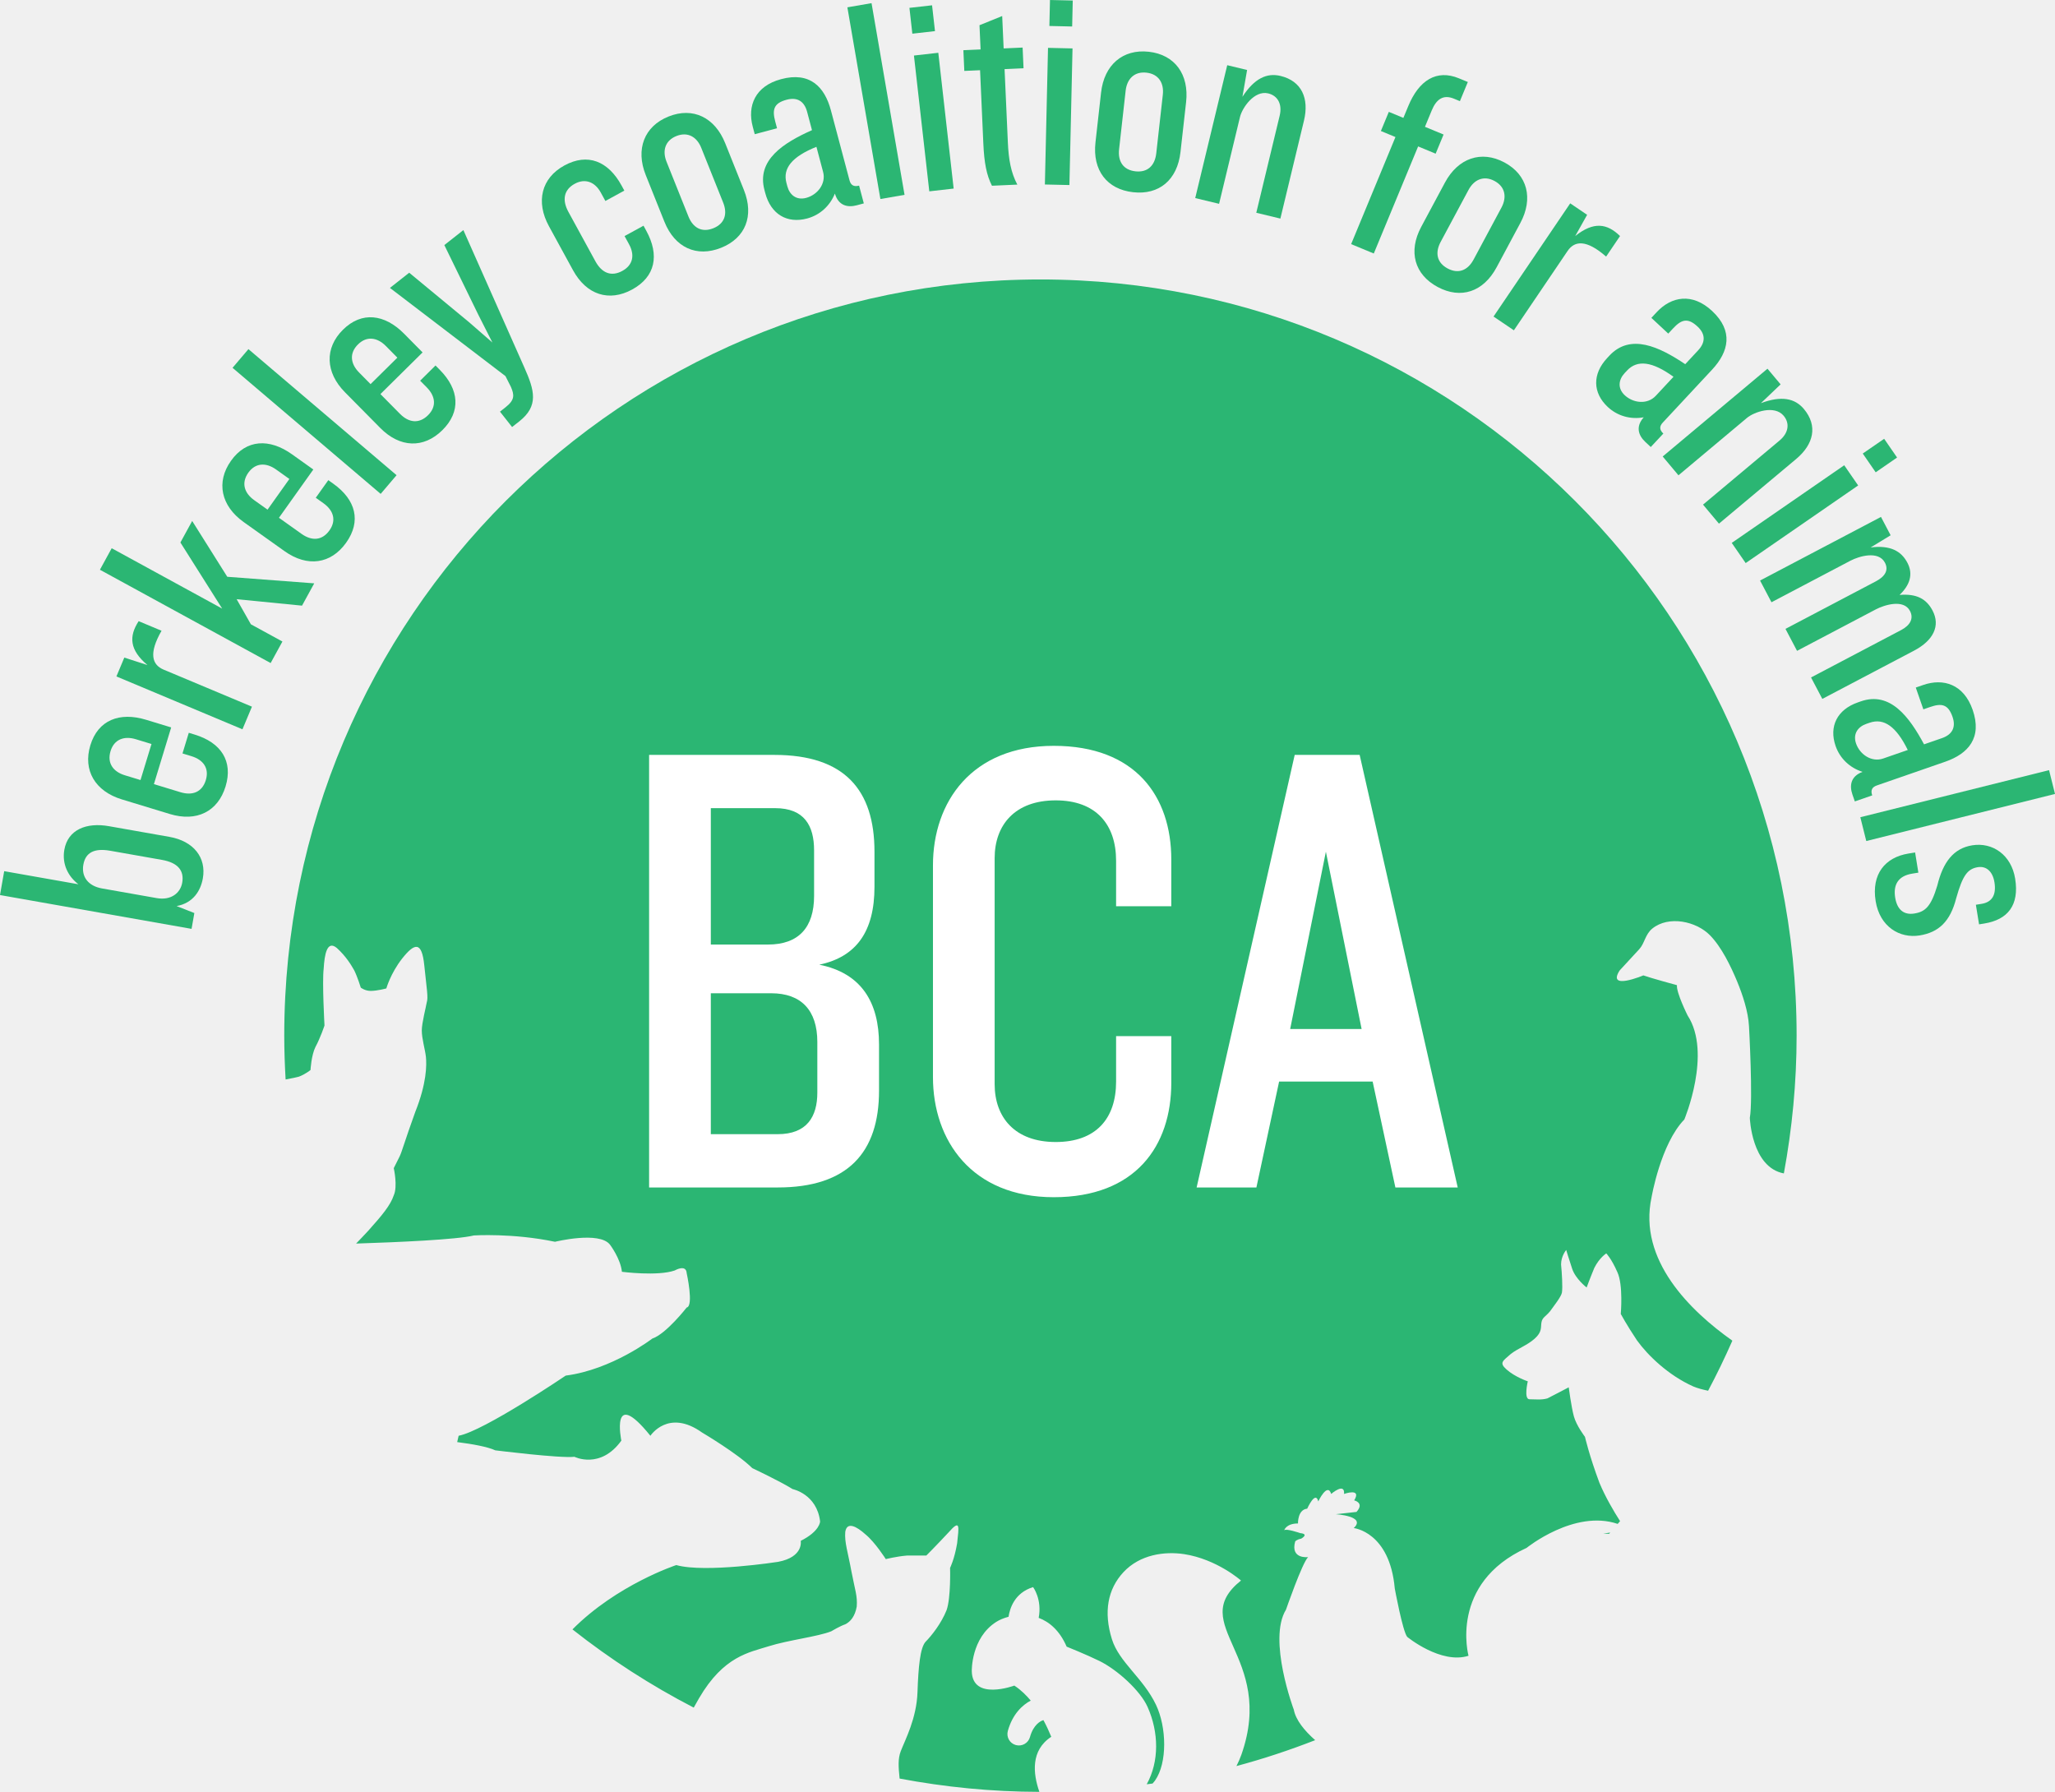
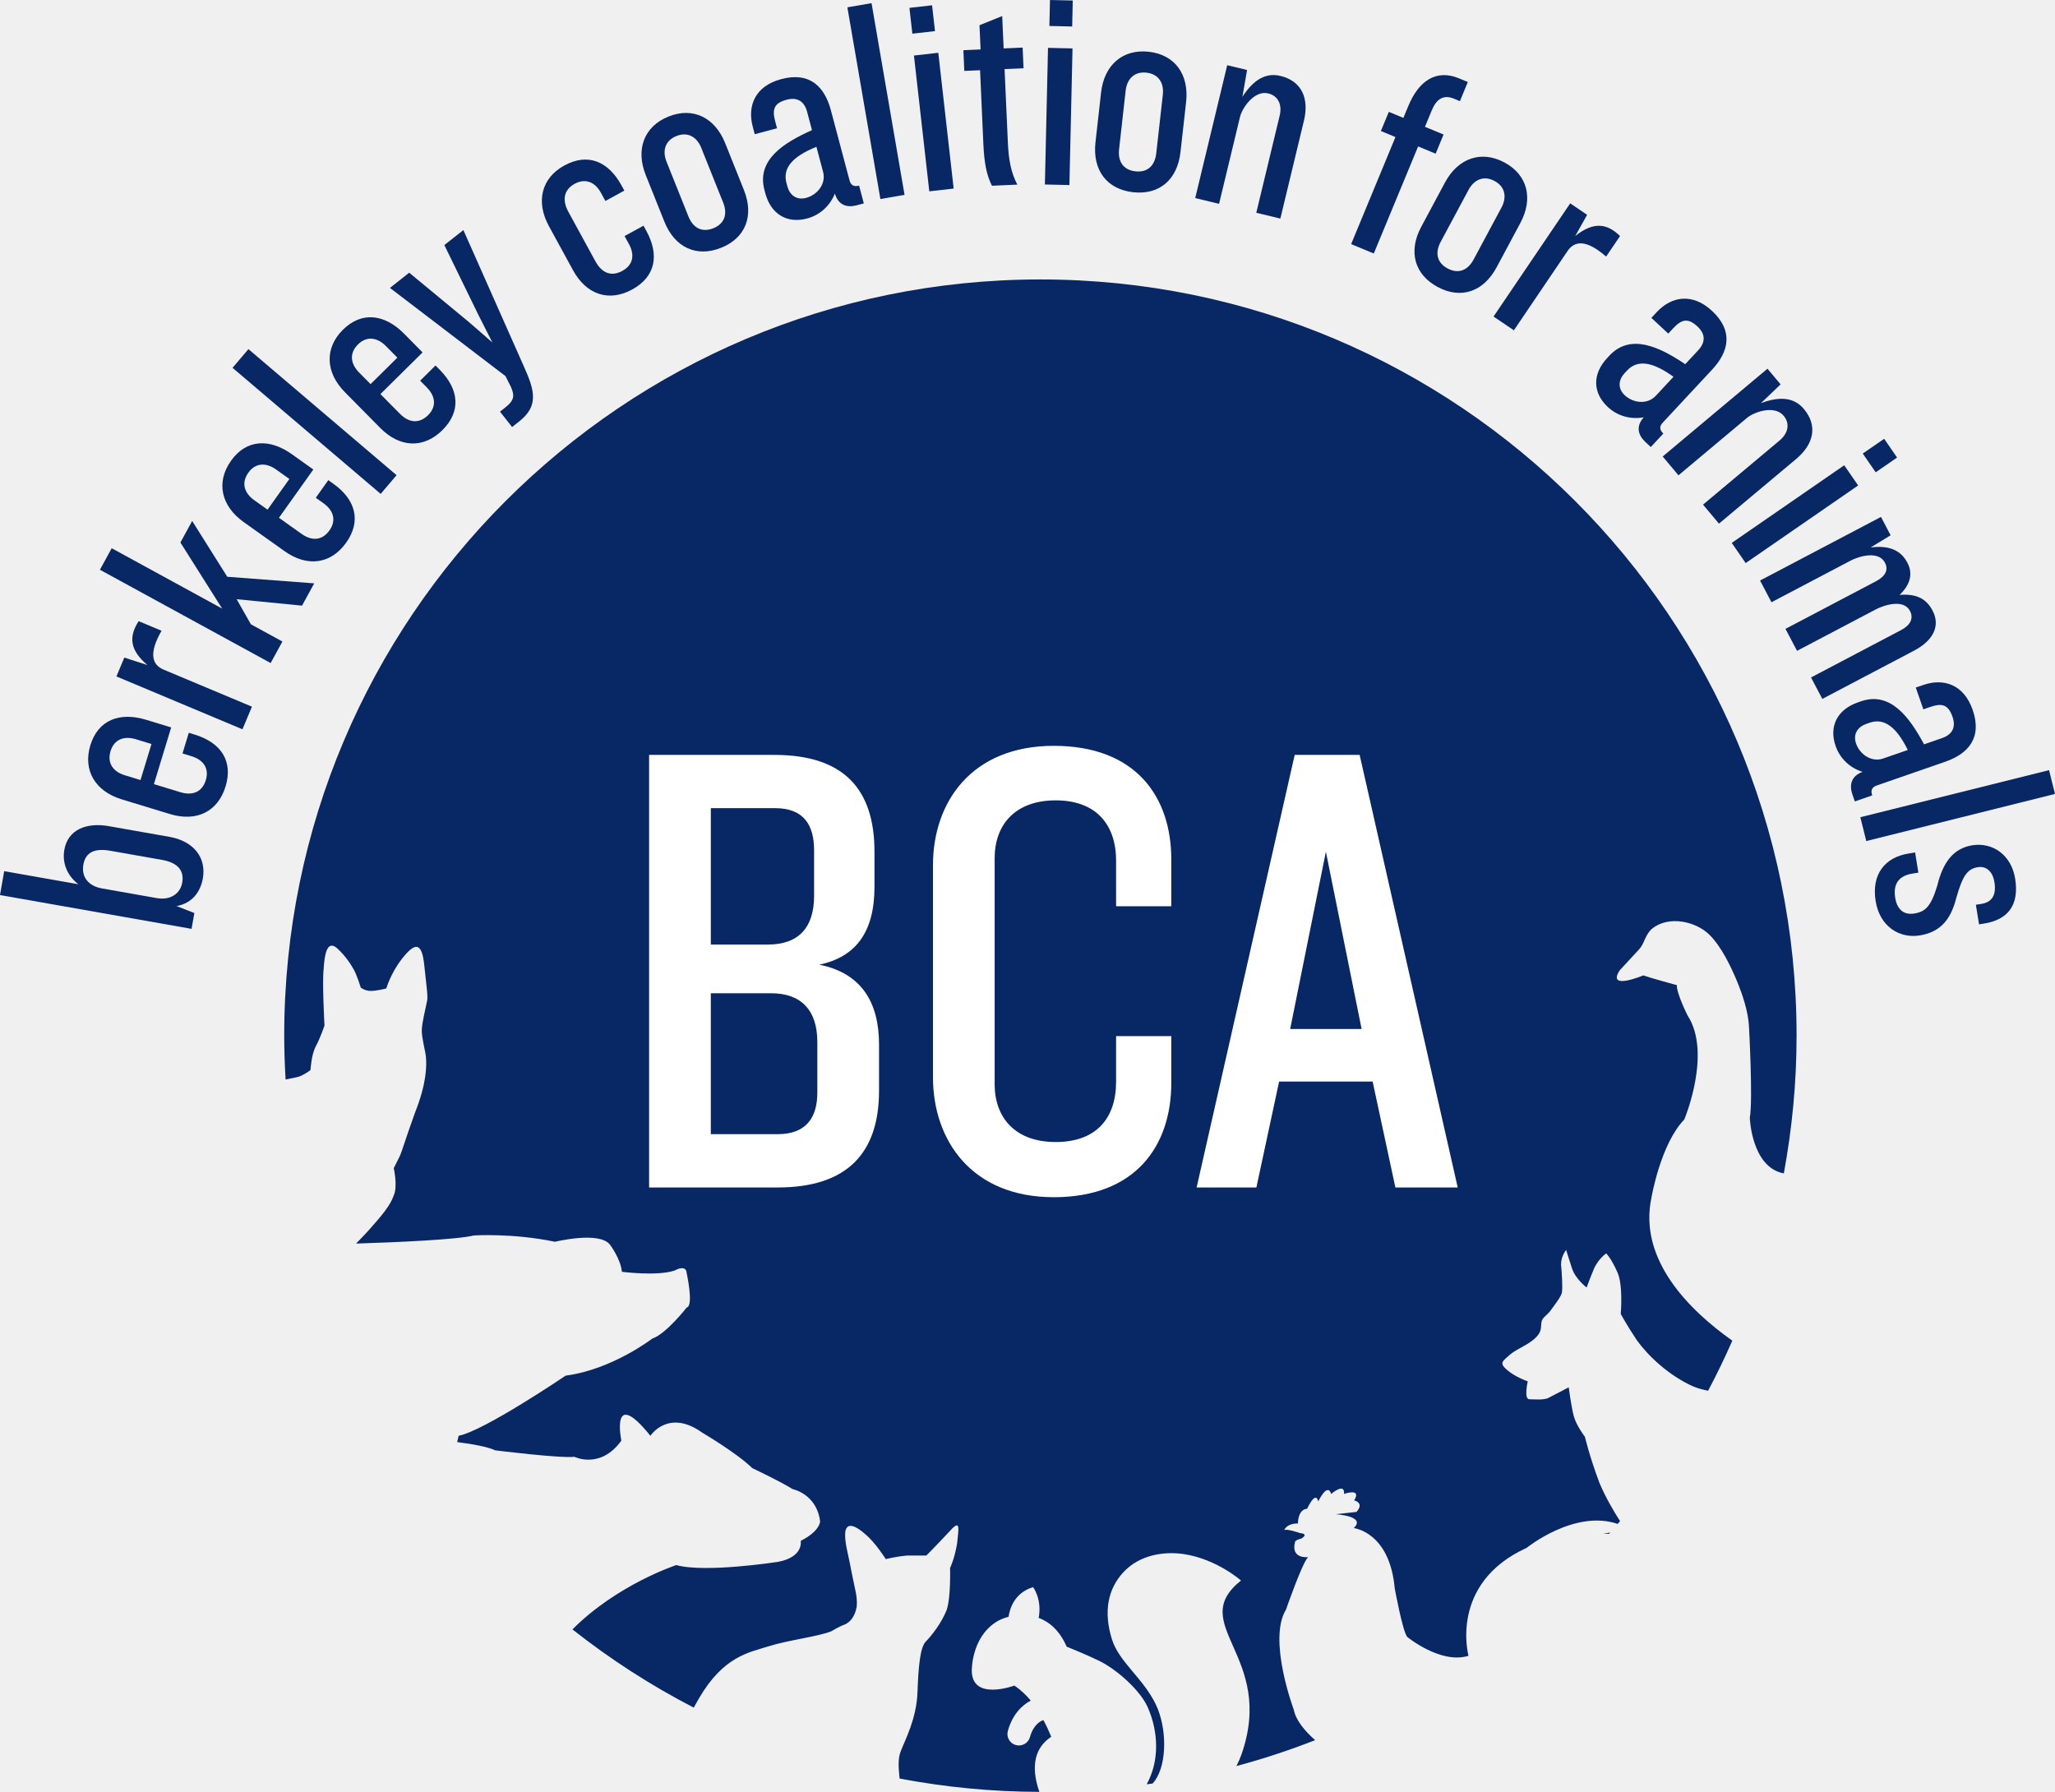
- <svg xmlns="http://www.w3.org/2000/svg" version="1.1" id="Layer_1" x="0px" y="0px" width="317.182" height="276.56" viewBox="0 0 317.182 276.56" enable-background="new 0 0 612 792" xml:space="preserve">
-   <defs id="defs3526" />
-   <g id="Layer_1_1_" transform="translate(-147.409,-257.72)" />
+ <svg xmlns="http://www.w3.org/2000/svg" version="1.1" id="Layer_1" x="0px" y="0px" width="317.182px" height="276.561px" viewBox="0 0 317.182 276.561" enable-background="new 0 0 317.182 276.561" xml:space="preserve">
+   <g id="Layer_1_1_" transform="translate(-147.409,-257.72)">
+ </g>
  <g id="g3454" transform="translate(-147.409,-257.72)">
-     <path d="m 193.551,423.893 c 1.018,-0.387 1.782,-1.021 1.782,-1.021 0,0 0.128,-2.288 0.765,-3.562 0.763,-1.4 1.395,-3.31 1.395,-3.31 0,0 -0.376,-6.744 -0.125,-8.78 0.125,-2.16 0.512,-4.456 2.037,-3.179 1.399,1.273 2.163,2.544 2.671,3.431 0.511,1.021 1.018,2.679 1.018,2.679 0,0 0.638,0.508 1.529,0.508 1.019,0 2.416,-0.383 2.416,-0.383 0,0 0.635,-2.288 2.418,-4.584 1.908,-2.412 3.054,-2.795 3.438,1.021 0.379,3.689 0.633,4.963 0.379,5.727 -0.126,0.763 -0.763,3.179 -0.763,4.327 0,1.271 0.511,2.924 0.637,4.072 0.126,1.271 0.126,4.073 -1.654,8.525 -1.655,4.579 -2.036,6.104 -2.418,6.871 -0.383,0.763 -0.891,1.779 -0.891,1.779 0,0 0.635,2.8 0,4.197 -0.511,1.528 -1.778,3.058 -3.944,5.474 -0.678,0.758 -1.309,1.364 -1.871,1.971 6.38,-0.206 15.584,-0.606 18.177,-1.253 0,0 5.979,-0.391 12.524,0.976 0,0 6.855,-1.688 8.489,0.451 0,0 1.633,2.146 1.839,4.182 0,0 5.508,0.718 8.159,-0.205 0,0 1.738,-1.019 1.838,0.407 0,0 1.124,5.105 0,5.312 0,0 -3.165,4.075 -5.306,4.793 0,0 -6.224,4.796 -13.365,5.715 0,0 -12.649,8.566 -16.527,9.284 0,0 -0.095,0.372 -0.225,0.979 2.402,0.306 4.684,0.72 5.88,1.271 0,0 9.979,1.251 12.221,0.999 0,0 3.993,1.997 7.237,-2.494 0,0 -1.749,-8.479 4.485,-0.75 0,0 2.748,-4.237 7.985,-0.495 0,0 5.488,3.241 7.734,5.486 0,0 4.239,1.994 6.236,3.239 0,0 3.738,0.753 4.237,4.99 0,0 0,1.498 -2.99,2.997 0,0 0.497,2.49 -3.494,3.24 0,0 -11.228,1.749 -15.714,0.499 0,0 -9.139,2.996 -16.024,9.928 5.819,4.592 12.081,8.64 18.72,12.071 0.267,-0.478 0.523,-0.947 0.812,-1.439 3.807,-6.526 7.752,-7.072 10.743,-8.026 2.993,-0.948 7.614,-1.494 9.658,-2.31 0,0 1.355,-0.812 2.174,-1.084 0.815,-0.409 1.496,-1.224 1.768,-2.725 0.133,-1.633 -0.271,-2.586 -0.817,-5.441 -0.544,-2.987 -1.092,-4.482 -0.95,-6.112 0.271,-1.634 1.768,-0.818 3.124,0.406 1.496,1.224 3.13,3.811 3.13,3.811 0,0 1.632,-0.413 3.266,-0.549 l 2.988,0 c 0,0 1.495,-1.494 3.398,-3.534 1.905,-2.177 1.632,-0.952 1.36,1.634 -0.409,2.449 -1.089,3.803 -1.089,3.803 0,0 0.137,4.63 -0.543,6.531 -0.815,2.038 -2.311,3.94 -3.262,4.896 -0.814,0.952 -1.087,3.804 -1.225,7.749 -0.137,4.076 -1.905,7.348 -2.581,9.11 -0.449,1.165 -0.366,2.403 -0.18,4.23 6.993,1.32 14.198,2.04 21.573,2.052 -0.993,-2.834 -1.356,-6.414 1.834,-8.498 -0.307,-0.757 -0.7,-1.626 -1.199,-2.559 l -0.055,0 c -0.376,0.122 -1.49,0.649 -2.032,2.602 -0.263,0.94 -1.236,1.493 -2.184,1.231 -0.942,-0.261 -1.493,-1.235 -1.231,-2.182 0.717,-2.579 2.229,-3.994 3.535,-4.679 -0.63,-0.753 -1.491,-1.641 -2.536,-2.316 0,0 -6.481,2.413 -6.564,-2.23 0,0 -0.132,-5.121 3.774,-7.599 0.487,-0.31 1.143,-0.596 1.901,-0.794 0.185,-1.245 0.908,-3.7 3.787,-4.575 0,0 1.413,1.868 0.862,4.745 1.657,0.621 3.242,1.955 4.317,4.441 0,0 3.047,1.223 5.052,2.207 2.781,1.367 6.323,4.587 7.438,7.097 1.748,3.905 1.817,8.425 -0.133,11.94 0.3,-0.043 0.604,-0.069 0.902,-0.113 0.252,-0.277 0.393,-0.479 0.393,-0.479 1.902,-2.716 1.795,-8.209 0.133,-11.686 -1.98,-4.136 -5.688,-6.559 -6.797,-10.11 -1.312,-4.205 -0.647,-7.735 1.773,-10.341 2.561,-2.758 6.386,-3.24 9.354,-2.795 5.08,0.775 8.796,4.076 8.796,4.076 -8.535,6.825 5.426,11.621 0.06,26.881 -0.22,0.622 -0.481,1.199 -0.763,1.754 4.149,-1.109 8.198,-2.455 12.152,-3.996 -1.657,-1.467 -2.994,-3.096 -3.298,-4.704 0,0 -4.058,-10.813 -1.207,-15.438 0,0 2.487,-7.188 3.411,-8.111 0,0 -2.773,0.354 -1.989,-2.423 0,0 0.213,-0.287 0.923,-0.426 0,0 1.284,-0.709 -0.144,-0.854 0,0 -2.274,-0.781 -2.485,-0.428 0,0 0.284,-1.062 2.136,-1.062 0,0 -0.073,-2.137 1.421,-2.281 0,0 1.285,-2.888 1.709,-1.122 0,0 1.419,-3.003 1.994,-1.155 0,0 2.132,-1.848 1.988,0 0,0 2.778,-0.995 1.563,0.995 0,0 1.64,0.36 0.354,1.782 l -3.201,0.354 c 0,0 4.77,0.287 2.777,2.137 0,0 5.549,0.571 6.332,9.319 0,0 1.214,6.622 1.921,7.476 0,0 5.193,4.271 9.463,2.916 0,0 -3.059,-11.173 8.968,-16.653 0,0 7.381,-5.978 14.056,-3.7 0.12,-0.144 0.248,-0.282 0.369,-0.426 -0.978,-1.526 -2.251,-3.688 -3.185,-5.909 -1.578,-4.215 -2.236,-7.108 -2.236,-7.108 0,0 -1.318,-1.711 -1.712,-3.161 -0.396,-1.447 -0.793,-4.478 -0.793,-4.478 0,0 -2.499,1.315 -3.288,1.71 -0.924,0.267 -1.847,0.136 -2.766,0.136 -0.922,0 -0.265,-2.77 -0.265,-2.77 0,0 -1.973,-0.656 -3.292,-1.841 -1.186,-1.05 -0.522,-1.316 0.659,-2.373 1.183,-0.919 2.501,-1.312 3.688,-2.366 1.183,-1.054 0.922,-1.714 1.052,-2.505 0.131,-0.787 0.659,-0.918 1.314,-1.709 0.664,-0.923 1.715,-2.239 1.848,-2.896 0.13,-0.79 0,-3.028 -0.133,-4.346 0,-1.314 0.793,-2.238 0.793,-2.238 0,0 0.39,1.316 0.919,2.898 0.525,1.579 2.235,2.895 2.235,2.895 0,0 0.528,-1.446 1.186,-3.024 0.791,-1.583 1.845,-2.239 1.845,-2.239 0,0 0.793,0.788 1.714,2.896 0.92,1.972 0.523,6.451 0.523,6.451 0,0 0.922,1.71 2.504,4.08 1.712,2.369 4.871,5.399 8.688,7.109 0.695,0.288 1.474,0.49 2.288,0.661 1.343,-2.521 2.587,-5.102 3.745,-7.728 -6.48,-4.581 -14.58,-12.437 -12.472,-22.134 0,0 1.395,-8.22 5.059,-12.005 0,0 4.296,-10.237 0.506,-16.049 0,0 -1.771,-3.544 -1.646,-4.679 0,0 -4.17,-1.136 -5.186,-1.512 0,0 -5.685,2.401 -3.659,-0.76 0,0 3.021,-3.273 3.031,-3.288 0.816,-0.88 0.919,-2.296 2.005,-3.175 2.54,-2.058 6.79,-1.132 8.907,1.032 1.795,1.834 3.205,4.764 4.176,7.091 0.862,2.086 1.722,4.669 1.844,6.936 0,0 0.633,11.369 0.13,14.147 0,0 0.253,7.646 5.253,8.581 1.271,-6.897 1.968,-13.996 1.968,-21.26 0,-64.461 -52.254,-116.715 -116.713,-116.715 -64.461,0 -116.715,52.254 -116.715,116.715 0,2.271 0.082,4.521 0.21,6.762 1.062,-0.19 1.648,-0.335 2.059,-0.437 z" id="path3456" style="fill:#2bb673" />
-     <path d="m 394.859,494.42 c 0,0 0.351,0.004 0.917,0.03 0.055,-0.062 0.108,-0.126 0.163,-0.189 -0.338,0.046 -0.677,0.092 -1.08,0.159 z" id="path3458" style="fill:#2bb673" />
+     <path id="path3456" fill="#082765" d="M193.551,423.893c1.018-0.387,1.782-1.021,1.782-1.021   s0.128-2.288,0.765-3.562c0.763-1.399,1.395-3.31,1.395-3.31s-0.376-6.744-0.125-8.78c0.125-2.16,0.512-4.456,2.037-3.179   c1.399,1.273,2.163,2.544,2.671,3.431c0.511,1.021,1.018,2.68,1.018,2.68s0.638,0.508,1.529,0.508c1.019,0,2.416-0.383,2.416-0.383   s0.635-2.288,2.418-4.584c1.908-2.412,3.054-2.796,3.438,1.021c0.379,3.689,0.633,4.963,0.379,5.727   c-0.126,0.764-0.763,3.18-0.763,4.327c0,1.271,0.511,2.925,0.637,4.072c0.126,1.271,0.126,4.073-1.654,8.525   c-1.655,4.579-2.036,6.104-2.418,6.871c-0.383,0.763-0.891,1.778-0.891,1.778s0.635,2.8,0,4.197   c-0.511,1.528-1.778,3.058-3.944,5.474c-0.678,0.759-1.309,1.364-1.871,1.972c6.38-0.206,15.584-0.606,18.177-1.253   c0,0,5.979-0.392,12.524,0.976c0,0,6.855-1.688,8.489,0.451c0,0,1.633,2.146,1.839,4.182c0,0,5.508,0.718,8.159-0.205   c0,0,1.738-1.019,1.838,0.407c0,0,1.124,5.105,0,5.312c0,0-3.165,4.074-5.306,4.793c0,0-6.224,4.796-13.365,5.715   c0,0-12.649,8.565-16.527,9.284c0,0-0.095,0.372-0.225,0.979c2.402,0.306,4.684,0.72,5.88,1.271c0,0,9.979,1.251,12.221,0.999   c0,0,3.993,1.996,7.237-2.494c0,0-1.749-8.479,4.485-0.75c0,0,2.748-4.237,7.985-0.495c0,0,5.488,3.241,7.734,5.485   c0,0,4.239,1.994,6.236,3.239c0,0,3.738,0.753,4.237,4.99c0,0,0,1.498-2.99,2.997c0,0,0.497,2.49-3.494,3.24   c0,0-11.228,1.749-15.714,0.499c0,0-9.139,2.996-16.024,9.928c5.819,4.592,12.081,8.64,18.72,12.071   c0.267-0.479,0.523-0.947,0.812-1.439c3.807-6.526,7.752-7.072,10.743-8.026c2.993-0.947,7.614-1.493,9.658-2.31   c0,0,1.355-0.812,2.174-1.084c0.815-0.409,1.496-1.224,1.768-2.725c0.133-1.634-0.271-2.586-0.817-5.441   c-0.544-2.987-1.092-4.482-0.95-6.112c0.271-1.634,1.768-0.817,3.124,0.406c1.496,1.224,3.13,3.812,3.13,3.812   s1.632-0.413,3.266-0.55h2.988c0,0,1.495-1.494,3.398-3.533c1.905-2.178,1.632-0.952,1.36,1.634   c-0.409,2.449-1.089,3.803-1.089,3.803s0.137,4.63-0.543,6.531c-0.815,2.038-2.311,3.939-3.262,4.896   c-0.814,0.952-1.087,3.805-1.225,7.749c-0.137,4.076-1.905,7.349-2.581,9.11c-0.449,1.165-0.366,2.403-0.18,4.229   c6.993,1.32,14.198,2.04,21.573,2.053c-0.993-2.834-1.356-6.414,1.834-8.498c-0.307-0.757-0.7-1.626-1.198-2.56h-0.056   c-0.376,0.122-1.489,0.649-2.032,2.603c-0.263,0.939-1.236,1.493-2.184,1.23c-0.942-0.261-1.493-1.234-1.231-2.182   c0.717-2.579,2.229-3.994,3.535-4.679c-0.63-0.753-1.491-1.642-2.536-2.316c0,0-6.481,2.413-6.564-2.229c0,0-0.132-5.121,3.774-7.6   c0.487-0.31,1.143-0.596,1.901-0.794c0.185-1.245,0.908-3.7,3.787-4.575c0,0,1.413,1.868,0.861,4.745   c1.658,0.621,3.242,1.955,4.317,4.441c0,0,3.048,1.223,5.052,2.207c2.781,1.367,6.323,4.587,7.438,7.097   c1.748,3.905,1.817,8.425-0.133,11.94c0.3-0.043,0.604-0.069,0.901-0.113c0.252-0.277,0.394-0.479,0.394-0.479   c1.901-2.716,1.795-8.209,0.133-11.686c-1.979-4.136-5.688-6.559-6.797-10.11c-1.312-4.205-0.647-7.734,1.772-10.341   c2.562-2.758,6.387-3.24,9.354-2.795c5.08,0.775,8.796,4.076,8.796,4.076c-8.535,6.825,5.426,11.621,0.061,26.881   c-0.221,0.622-0.481,1.199-0.764,1.754c4.149-1.108,8.198-2.455,12.152-3.996c-1.657-1.467-2.994-3.096-3.299-4.704   c0,0-4.057-10.812-1.207-15.438c0,0,2.488-7.188,3.412-8.111c0,0-2.773,0.354-1.989-2.423c0,0,0.213-0.287,0.923-0.426   c0,0,1.284-0.709-0.145-0.854c0,0-2.273-0.78-2.484-0.428c0,0,0.283-1.062,2.136-1.062c0,0-0.073-2.138,1.421-2.281   c0,0,1.285-2.888,1.709-1.122c0,0,1.42-3.003,1.994-1.155c0,0,2.133-1.848,1.988,0c0,0,2.777-0.995,1.562,0.995   c0,0,1.641,0.36,0.354,1.782l-3.201,0.354c0,0,4.771,0.287,2.776,2.138c0,0,5.55,0.57,6.332,9.318c0,0,1.215,6.622,1.922,7.477   c0,0,5.193,4.271,9.463,2.916c0,0-3.059-11.173,8.968-16.653c0,0,7.381-5.978,14.056-3.7c0.121-0.144,0.248-0.282,0.369-0.426   c-0.978-1.526-2.251-3.688-3.185-5.909c-1.578-4.215-2.236-7.107-2.236-7.107s-1.317-1.711-1.712-3.161   c-0.396-1.447-0.793-4.479-0.793-4.479s-2.499,1.315-3.288,1.71c-0.924,0.268-1.847,0.137-2.766,0.137   c-0.923,0-0.265-2.771-0.265-2.771s-1.974-0.656-3.293-1.841c-1.186-1.05-0.521-1.316,0.659-2.373   c1.183-0.919,2.501-1.312,3.688-2.366c1.183-1.054,0.922-1.714,1.052-2.505c0.131-0.787,0.659-0.918,1.313-1.709   c0.664-0.923,1.715-2.239,1.849-2.896c0.13-0.789,0-3.027-0.134-4.346c0-1.313,0.793-2.238,0.793-2.238s0.391,1.316,0.92,2.898   c0.525,1.579,2.234,2.895,2.234,2.895s0.528-1.445,1.187-3.023c0.791-1.583,1.845-2.239,1.845-2.239s0.793,0.788,1.714,2.896   c0.921,1.972,0.523,6.45,0.523,6.45s0.922,1.711,2.504,4.08c1.712,2.369,4.871,5.399,8.688,7.109   c0.694,0.288,1.474,0.49,2.287,0.661c1.344-2.521,2.588-5.103,3.745-7.729c-6.479-4.581-14.579-12.437-12.472-22.134   c0,0,1.395-8.22,5.059-12.005c0,0,4.297-10.237,0.506-16.049c0,0-1.771-3.544-1.646-4.679c0,0-4.17-1.137-5.187-1.513   c0,0-5.685,2.401-3.658-0.76c0,0,3.021-3.272,3.031-3.288c0.815-0.88,0.918-2.296,2.004-3.175c2.541-2.058,6.791-1.132,8.908,1.032   c1.795,1.834,3.204,4.764,4.176,7.091c0.861,2.086,1.722,4.669,1.844,6.936c0,0,0.633,11.369,0.13,14.147   c0,0,0.253,7.646,5.253,8.581c1.271-6.897,1.968-13.996,1.968-21.26c0-64.461-52.254-116.716-116.713-116.716   c-64.461,0-116.715,52.255-116.715,116.716c0,2.271,0.082,4.521,0.21,6.762C192.554,424.14,193.14,423.995,193.551,423.893   L193.551,423.893z" />
+     <path id="path3458" fill="#082765" d="M394.859,494.42c0,0,0.351,0.004,0.917,0.03   c0.055-0.062,0.108-0.126,0.163-0.189C395.601,494.307,395.262,494.353,394.859,494.42z" />
  </g>
  <g id="g3460" transform="translate(-147.409,-257.72)">
-     <path d="m 178.718,393.289 c -0.337,1.911 -1.496,3.812 -4.049,4.276 l 2.738,1.078 -0.431,2.441 -29.567,-5.219 0.647,-3.686 11.456,2.022 c -1.575,-1.194 -2.562,-3.108 -2.173,-5.327 0.549,-3.108 3.405,-4.251 6.87,-3.641 l 9.365,1.653 c 3.733,0.662 5.708,3.208 5.144,6.403 z m -14.308,-4.263 c -2.53,-0.446 -3.812,0.333 -4.137,2.152 -0.327,1.864 0.75,3.292 2.88,3.667 l 8.434,1.489 c 2.266,0.399 3.671,-0.817 3.945,-2.37 0.322,-1.821 -0.601,-3.084 -3.133,-3.529 l -7.989,-1.409 z" id="path3462" style="fill:#2bb673" />
-     <path d="m 182.226,379.097 c -1.183,3.88 -4.463,5.52 -8.602,4.261 l -7.416,-2.259 c -4.097,-1.247 -6.035,-4.476 -4.851,-8.357 1.18,-3.879 4.497,-5.179 8.593,-3.931 l 3.88,1.182 -2.665,8.751 4.097,1.248 c 1.854,0.565 3.352,-0.017 3.916,-1.871 0.549,-1.812 -0.369,-3.126 -2.223,-3.691 l -1.379,-0.42 0.972,-3.19 0.904,0.276 c 4.097,1.245 5.953,4.119 4.774,8.001 z m -13.851,-7.282 c -1.812,-0.55 -3.35,0.019 -3.902,1.83 -0.564,1.853 0.397,3.184 2.21,3.734 l 2.413,0.734 1.695,-5.562 -2.416,-0.736 z" id="path3464" style="fill:#2bb673" />
-     <path d="m 172.661,361.072 13.634,5.718 -1.464,3.492 -19.454,-8.159 1.22,-2.91 3.571,1.154 c -2.782,-2.339 -2.88,-4.433 -1.358,-6.776 l 3.532,1.481 c -2.01,3.507 -1.469,5.248 0.319,6 z" id="path3466" style="fill:#2bb673" />
-     <path d="m 194.026,351.197 -10.092,-0.995 2.199,3.874 4.866,2.659 -1.817,3.323 -26.35,-14.401 1.817,-3.322 17.051,9.318 -6.446,-10.202 1.818,-3.323 5.415,8.613 13.421,1.015 -1.882,3.441 z" id="path3468" style="fill:#2bb673" />
-     <path d="m 200.837,341.48 c -2.354,3.305 -5.983,3.817 -9.507,1.309 l -6.314,-4.496 c -3.487,-2.483 -4.302,-6.161 -1.946,-9.462 2.351,-3.307 5.907,-3.484 9.396,-1.001 l 3.304,2.354 -5.306,7.452 3.486,2.482 c 1.58,1.126 3.183,1.048 4.307,-0.532 1.098,-1.541 0.643,-3.078 -0.933,-4.203 l -1.176,-0.836 1.934,-2.719 0.772,0.55 c 3.486,2.483 4.334,5.799 1.983,9.102 z m -10.819,-11.3 c -1.543,-1.098 -3.183,-1.048 -4.279,0.494 -1.123,1.579 -0.635,3.145 0.908,4.244 l 2.057,1.463 3.369,-4.735 -2.055,-1.466 z" id="path3470" style="fill:#2bb673" />
-     <path d="m 206.163,333.947 -22.862,-19.458 2.453,-2.883 22.863,19.456 -2.454,2.885 z" id="path3472" style="fill:#2bb673" />
-     <path d="m 215.686,324.113 c -2.886,2.851 -6.548,2.734 -9.589,-0.343 l -5.45,-5.514 c -3.009,-3.045 -3.179,-6.806 -0.293,-9.655 2.884,-2.853 6.418,-2.417 9.428,0.627 l 2.851,2.885 -6.506,6.43 3.011,3.046 c 1.36,1.38 2.953,1.578 4.333,0.218 1.345,-1.332 1.164,-2.926 -0.199,-4.305 l -1.014,-1.024 2.371,-2.346 0.666,0.674 c 3.008,3.046 3.276,6.456 0.391,9.307 z m -8.719,-12.987 c -1.331,-1.346 -2.954,-1.58 -4.302,-0.25 -1.377,1.363 -1.165,2.989 0.167,4.335 l 1.772,1.795 4.136,-4.085 -1.773,-1.795 z" id="path3474" style="fill:#2bb673" />
-     <path d="m 228.343,314.448 c 1.57,3.527 2.248,5.918 -0.797,8.317 l -1.098,0.863 -1.87,-2.374 0.852,-0.668 c 1.452,-1.144 1.381,-1.89 0.826,-3.176 l -0.831,-1.64 -17.83,-13.613 2.974,-2.345 9.205,7.611 3.635,3.162 -2.183,-4.305 -5.235,-10.734 2.938,-2.314 9.414,21.216 z" id="path3476" style="fill:#2bb673" />
-     <path d="m 244.976,302.406 c -3.56,1.944 -7.05,0.822 -9.124,-2.977 l -3.719,-6.804 c -2.052,-3.756 -1.177,-7.419 2.383,-9.363 3.599,-1.968 6.771,-0.671 8.826,3.088 l 0.432,0.791 -2.927,1.598 -0.714,-1.306 c -0.864,-1.583 -2.361,-2.253 -4.021,-1.345 -1.661,0.907 -1.986,2.473 -0.973,4.331 l 4.172,7.636 c 1.015,1.856 2.487,2.388 4.148,1.48 1.662,-0.907 1.947,-2.45 1.042,-4.112 l -0.693,-1.267 2.926,-1.6 0.432,0.792 c 2.054,3.759 1.409,7.091 -2.19,9.058 z" id="path3478" style="fill:#2bb673" />
-     <path d="m 258.71,295.964 c -3.767,1.508 -7.144,-0.009 -8.753,-4.028 l -2.88,-7.2 c -1.592,-3.976 -0.245,-7.527 3.523,-9.034 3.768,-1.509 7.15,0.148 8.742,4.125 l 2.881,7.201 c 1.61,4.019 0.254,7.426 -3.513,8.936 z m -3.067,-15.432 c -0.671,-1.675 -2.076,-2.521 -3.835,-1.816 -1.759,0.705 -2.194,2.286 -1.522,3.961 l 3.382,8.456 c 0.704,1.759 2.078,2.52 3.837,1.816 1.756,-0.705 2.227,-2.203 1.523,-3.961 l -3.385,-8.456 z" id="path3480" style="fill:#2bb673" />
-     <path d="m 279.647,289.404 c -1.438,0.383 -2.831,0.052 -3.375,-1.809 -0.758,1.883 -2.288,3.314 -4.292,3.849 -3.094,0.822 -5.587,-0.659 -6.457,-3.927 l -0.127,-0.48 c -1.228,-4.615 2.92,-7.26 7.34,-9.229 l -0.752,-2.831 c -0.417,-1.568 -1.457,-2.318 -3.155,-1.866 -2.004,0.533 -2.252,1.531 -1.766,3.361 l 0.279,1.046 -3.441,0.916 -0.313,-1.178 c -0.845,-3.179 0.345,-6.248 4.396,-7.324 4.398,-1.172 6.697,1.155 7.671,4.815 l 2.874,10.804 c 0.196,0.739 0.649,1.039 1.478,0.818 l 0.729,2.743 -1.089,0.292 z m -6.225,-9.024 c -3.75,1.51 -5.232,3.304 -4.631,5.566 l 0.141,0.525 c 0.349,1.307 1.376,2.198 2.901,1.792 1.743,-0.463 3.105,-2.179 2.619,-4.007 l -1.03,-3.876 z" id="path3482" style="fill:#2bb673" />
-     <path d="m 283.294,288.438 -5.095,-29.587 3.729,-0.646 5.094,29.587 -3.728,0.646 z" id="path3484" style="fill:#2bb673" />
-     <path d="m 288.226,262.919 -0.449,-3.986 3.493,-0.395 0.451,3.984 -3.495,0.397 z m 2.616,24.333 -2.37,-20.96 3.761,-0.426 2.37,20.959 -3.761,0.427 z" id="path3486" style="fill:#2bb673" />
-     <path d="m 302.461,268.389 0.507,11.302 c 0.116,2.656 0.478,4.671 1.462,6.521 l -3.917,0.176 c -0.842,-1.677 -1.194,-3.511 -1.33,-6.527 l -0.504,-11.303 -2.433,0.107 -0.142,-3.196 2.655,-0.119 -0.168,-3.737 3.503,-1.419 0.224,4.998 2.928,-0.131 0.143,3.196 -2.928,0.132 z" id="path3488" style="fill:#2bb673" />
-     <path d="m 309.378,261.729 0.092,-4.009 3.514,0.079 -0.09,4.01 -3.516,-0.08 z m -0.695,24.466 0.484,-21.088 3.782,0.086 -0.479,21.088 -3.787,-0.086 z" id="path3490" style="fill:#2bb673" />
-     <path d="m 322.295,287.387 c -4.029,-0.451 -6.286,-3.382 -5.804,-7.682 l 0.864,-7.703 c 0.478,-4.256 3.343,-6.746 7.374,-6.294 4.028,0.453 6.227,3.511 5.751,7.767 l -0.866,7.705 c -0.482,4.299 -3.287,6.66 -7.319,6.207 z m 4.591,-15.041 c 0.203,-1.793 -0.638,-3.202 -2.519,-3.411 -1.884,-0.214 -3.012,0.976 -3.216,2.768 l -1.014,9.048 c -0.21,1.882 0.64,3.2 2.521,3.411 1.882,0.211 3.002,-0.887 3.215,-2.768 l 1.013,-9.048 z" id="path3492" style="fill:#2bb673" />
-     <path d="m 341.312,290.56 3.61,-14.986 c 0.424,-1.752 -0.28,-3.081 -1.769,-3.439 -2.147,-0.519 -4.016,2.232 -4.354,3.634 l -3.229,13.409 -3.682,-0.887 4.94,-20.509 3.066,0.74 -0.721,4.138 c 1.849,-2.847 3.772,-3.729 5.877,-3.221 3.287,0.793 4.445,3.483 3.622,6.9 l -3.642,15.117 -3.718,-0.896 z" id="path3494" style="fill:#2bb673" />
-     <path d="m 366.292,280.319 -6.844,16.528 -3.496,-1.448 6.841,-16.528 -2.249,-0.93 1.224,-2.956 2.248,0.93 0.761,-1.833 c 1.635,-3.954 4.357,-5.706 7.814,-4.273 l 1.374,0.567 -1.225,2.957 -0.916,-0.381 c -1.663,-0.688 -2.721,0.094 -3.428,1.801 l -1.05,2.541 2.874,1.188 -1.224,2.958 -2.704,-1.121 z" id="path3496" style="fill:#2bb673" />
-     <path d="m 369.312,302.016 c -3.574,-1.915 -4.586,-5.472 -2.541,-9.286 l 3.661,-6.832 c 2.021,-3.772 5.604,-5.021 9.181,-3.106 3.572,1.915 4.48,5.57 2.456,9.344 l -3.659,6.832 c -2.042,3.812 -5.523,4.963 -9.098,3.048 z m 9.843,-12.261 c 0.852,-1.588 0.595,-3.211 -1.073,-4.104 -1.669,-0.895 -3.16,-0.21 -4.011,1.378 l -4.302,8.025 c -0.892,1.667 -0.595,3.209 1.074,4.102 1.669,0.893 3.118,0.289 4.011,-1.378 l 4.301,-8.023 z" id="path3498" style="fill:#2bb673" />
-     <path d="m 389.361,296.454 -8.29,12.246 -3.139,-2.123 11.834,-17.472 2.611,1.77 -1.837,3.275 c 2.842,-2.268 4.917,-1.954 6.916,0.001 l -2.148,3.172 c -3.042,-2.66 -4.858,-2.473 -5.947,-0.869 z" id="path3500" style="fill:#2bb673" />
-     <path d="m 401.377,325.948 c -1.09,-1.017 -1.551,-2.369 -0.265,-3.818 -1.995,0.357 -4.022,-0.177 -5.543,-1.59 -2.342,-2.182 -2.41,-5.08 -0.104,-7.554 l 0.337,-0.364 c 3.257,-3.495 7.7,-1.388 11.718,1.308 l 1.995,-2.144 c 1.107,-1.188 1.19,-2.466 -0.096,-3.664 -1.516,-1.413 -2.494,-1.092 -3.785,0.294 l -0.735,0.791 -2.607,-2.427 0.832,-0.891 c 2.242,-2.407 5.474,-3.032 8.539,-0.175 3.329,3.101 2.583,6.286 0.002,9.057 l -7.617,8.178 c -0.523,0.561 -0.535,1.104 0.091,1.688 l -1.938,2.078 -0.824,-0.767 z m 4.33,-10.073 c -3.273,-2.371 -5.579,-2.672 -7.178,-0.957 l -0.369,0.396 c -0.922,0.989 -1.129,2.335 0.024,3.411 1.318,1.229 3.496,1.469 4.788,0.085 l 2.735,-2.935 z" id="path3502" style="fill:#2bb673" />
-     <path d="m 410.265,335.606 11.818,-9.901 c 1.382,-1.157 1.609,-2.641 0.625,-3.818 -1.417,-1.691 -4.558,-0.593 -5.661,0.334 l -10.573,8.859 -2.433,-2.904 16.172,-13.548 2.027,2.418 -3.041,2.9 c 3.177,-1.191 5.249,-0.754 6.639,0.905 2.173,2.593 1.505,5.445 -1.189,7.704 l -11.925,9.986 -2.459,-2.935 z" id="path3504" style="fill:#2bb673" />
-     <path d="m 414.698,341.512 17.36,-11.982 2.151,3.117 -17.361,11.98 -2.15,-3.115 z m 20.221,-13.791 3.303,-2.276 1.994,2.892 -3.301,2.278 -1.996,-2.894 z" id="path3506" style="fill:#2bb673" />
-     <path d="m 426.936,362.281 13.92,-7.323 c 1.395,-0.734 1.959,-1.796 1.349,-2.952 -0.985,-1.873 -3.987,-0.904 -5.266,-0.233 l -12.163,6.4 -1.785,-3.39 13.962,-7.345 c 1.395,-0.735 1.998,-1.714 1.391,-2.87 -1.007,-1.915 -4.03,-0.985 -5.31,-0.315 l -12.203,6.421 -1.762,-3.351 18.662,-9.82 1.49,2.834 -3.085,1.877 c 3.059,-0.385 4.729,0.569 5.673,2.362 0.944,1.795 0.354,3.479 -1.207,4.964 2.638,-0.216 4.147,0.619 5.09,2.416 1.236,2.352 0.136,4.612 -2.855,6.187 l -14.159,7.447 -1.742,-3.309 z" id="path3508" style="fill:#2bb673" />
-     <path d="m 433.325,380.35 c -0.484,-1.404 -0.262,-2.821 1.554,-3.497 -1.929,-0.618 -3.475,-2.04 -4.153,-3.999 -1.047,-3.021 0.247,-5.616 3.441,-6.725 l 0.467,-0.164 c 4.514,-1.565 7.456,2.376 9.746,6.638 l 2.768,-0.959 c 1.533,-0.531 2.201,-1.625 1.627,-3.285 -0.68,-1.958 -1.694,-2.132 -3.483,-1.511 l -1.019,0.355 -1.171,-3.364 1.151,-0.399 c 3.107,-1.079 6.254,-0.118 7.63,3.841 1.49,4.3 -0.657,6.765 -4.234,8.006 l -10.56,3.663 c -0.726,0.252 -0.989,0.725 -0.71,1.533 l -2.683,0.931 -0.371,-1.064 z m 8.542,-6.875 c -1.782,-3.627 -3.682,-4.973 -5.896,-4.204 l -0.512,0.178 c -1.277,0.443 -2.091,1.536 -1.574,3.026 0.589,1.703 2.401,2.936 4.19,2.315 l 3.792,-1.315 z" id="path3510" style="fill:#2bb673" />
-     <path d="m 434.545,383.853 29.129,-7.267 0.917,3.674 -29.128,7.268 -0.918,-3.675 z" id="path3512" style="fill:#2bb673" />
-     <path d="m 436.909,396.804 c -0.673,-4.18 1.466,-6.764 5.067,-7.346 l 1.024,-0.166 0.502,3.115 -0.935,0.15 c -2.27,0.365 -2.951,1.801 -2.642,3.713 0.302,1.868 1.35,2.704 2.952,2.445 1.688,-0.273 2.567,-1.055 3.548,-4.316 0.877,-3.611 2.494,-5.744 5.389,-6.212 3.159,-0.509 6.036,1.49 6.626,5.139 0.67,4.139 -1.166,6.353 -4.771,6.933 l -0.8,0.129 -0.49,-3.024 0.893,-0.144 c 1.558,-0.252 2.297,-1.33 1.972,-3.332 -0.272,-1.689 -1.276,-2.534 -2.566,-2.325 -1.601,0.26 -2.347,1.292 -3.334,4.786 -0.923,3.616 -2.711,5.274 -5.646,5.749 -3.068,0.497 -6.149,-1.333 -6.789,-5.294 z" id="path3514" style="fill:#2bb673" />
+     <path id="path3462" fill="#082765" d="M178.718,393.289c-0.337,1.911-1.496,3.812-4.049,4.276   l2.738,1.077l-0.431,2.441l-29.567-5.219l0.647-3.687l11.456,2.022c-1.575-1.194-2.562-3.108-2.173-5.327   c0.549-3.108,3.405-4.251,6.87-3.641l9.365,1.652C177.307,387.548,179.282,390.094,178.718,393.289L178.718,393.289z    M164.41,389.026c-2.53-0.446-3.812,0.333-4.137,2.151c-0.327,1.864,0.75,3.292,2.88,3.667l8.434,1.489   c2.266,0.399,3.671-0.817,3.945-2.37c0.322-1.821-0.601-3.084-3.133-3.529L164.41,389.026L164.41,389.026z" />
+     <path id="path3464" fill="#082765" d="M182.226,379.097c-1.183,3.88-4.463,5.521-8.602,4.262   l-7.416-2.26c-4.097-1.247-6.035-4.476-4.851-8.356c1.18-3.879,4.497-5.18,8.593-3.932l3.88,1.183l-2.665,8.751l4.097,1.248   c1.854,0.564,3.352-0.018,3.916-1.871c0.549-1.812-0.369-3.126-2.223-3.691l-1.379-0.42l0.972-3.189l0.904,0.275   C181.549,372.341,183.405,375.215,182.226,379.097L182.226,379.097z M168.375,371.814c-1.812-0.55-3.35,0.02-3.902,1.83   c-0.564,1.854,0.397,3.185,2.21,3.734l2.413,0.734l1.695-5.562L168.375,371.814L168.375,371.814z" />
+     <path id="path3466" fill="#082765" d="M172.661,361.072l13.634,5.718l-1.464,3.492l-19.454-8.159   l1.22-2.91l3.571,1.154c-2.782-2.339-2.88-4.434-1.358-6.776l3.532,1.481C170.332,358.579,170.873,360.32,172.661,361.072   L172.661,361.072z" />
+     <path id="path3468" fill="#082765" d="M194.026,351.197l-10.092-0.995l2.199,3.874l4.866,2.659   l-1.817,3.322l-26.35-14.4l1.817-3.322l17.051,9.318l-6.446-10.202l1.818-3.323l5.415,8.613l13.421,1.015L194.026,351.197   L194.026,351.197z" />
+     <path id="path3470" fill="#082765" d="M200.837,341.479c-2.354,3.306-5.983,3.817-9.507,1.31   l-6.314-4.496c-3.487-2.483-4.302-6.161-1.946-9.462c2.351-3.307,5.907-3.484,9.396-1.001l3.304,2.354l-5.306,7.452l3.486,2.482   c1.58,1.126,3.183,1.048,4.307-0.532c1.098-1.541,0.643-3.078-0.933-4.203l-1.176-0.836l1.934-2.719l0.772,0.55   C202.34,334.861,203.188,338.177,200.837,341.479L200.837,341.479z M190.018,330.18c-1.543-1.098-3.183-1.048-4.279,0.494   c-1.123,1.579-0.635,3.146,0.908,4.244l2.057,1.463l3.369-4.735L190.018,330.18L190.018,330.18z" />
+     <path id="path3472" fill="#082765" d="M206.163,333.947l-22.862-19.458l2.453-2.884   l22.863,19.456L206.163,333.947L206.163,333.947z" />
+     <path id="path3474" fill="#082765" d="M215.686,324.113c-2.886,2.851-6.548,2.733-9.589-0.344   l-5.45-5.514c-3.009-3.045-3.179-6.806-0.293-9.655c2.884-2.853,6.418-2.417,9.428,0.627l2.851,2.886l-6.506,6.43l3.011,3.046   c1.36,1.38,2.953,1.578,4.333,0.218c1.345-1.332,1.164-2.926-0.199-4.305l-1.014-1.024l2.371-2.346l0.666,0.674   C218.303,317.852,218.571,321.262,215.686,324.113z M206.967,311.126c-1.331-1.346-2.954-1.58-4.302-0.25   c-1.377,1.363-1.165,2.989,0.167,4.335l1.772,1.795l4.136-4.085L206.967,311.126L206.967,311.126z" />
+     <path id="path3476" fill="#082765" d="M228.343,314.448c1.57,3.526,2.248,5.918-0.797,8.316   l-1.098,0.863l-1.87-2.374l0.852-0.668c1.452-1.144,1.381-1.89,0.826-3.176l-0.831-1.641l-17.83-13.612l2.974-2.346l9.205,7.611   l3.635,3.162l-2.183-4.305l-5.235-10.734l2.938-2.314L228.343,314.448L228.343,314.448z" />
+     <path id="path3478" fill="#082765" d="M244.976,302.406c-3.56,1.943-7.05,0.821-9.124-2.978   l-3.719-6.804c-2.052-3.756-1.177-7.419,2.383-9.363c3.599-1.968,6.771-0.671,8.826,3.088l0.432,0.791l-2.927,1.599l-0.714-1.307   c-0.864-1.583-2.361-2.253-4.021-1.345c-1.661,0.907-1.986,2.473-0.973,4.331l4.172,7.636c1.015,1.856,2.487,2.389,4.148,1.48   c1.662-0.907,1.947-2.45,1.042-4.112l-0.693-1.267l2.926-1.601l0.432,0.792C249.22,297.107,248.575,300.438,244.976,302.406   L244.976,302.406z" />
+     <path id="path3480" fill="#082765" d="M258.71,295.964c-3.767,1.508-7.144-0.009-8.753-4.028   l-2.88-7.199c-1.592-3.977-0.245-7.527,3.523-9.034c3.768-1.509,7.15,0.147,8.742,4.125l2.881,7.201   C263.833,291.047,262.477,294.454,258.71,295.964z M255.643,280.532c-0.671-1.675-2.076-2.521-3.835-1.816   c-1.759,0.705-2.194,2.286-1.522,3.961l3.382,8.456c0.704,1.759,2.078,2.521,3.837,1.816c1.756-0.705,2.227-2.203,1.523-3.961   L255.643,280.532z" />
+     <path id="path3482" fill="#082765" d="M279.647,289.404c-1.438,0.383-2.831,0.052-3.375-1.81   c-0.758,1.883-2.288,3.314-4.292,3.85c-3.094,0.821-5.587-0.659-6.457-3.928l-0.127-0.479c-1.228-4.615,2.92-7.26,7.34-9.229   l-0.752-2.831c-0.417-1.567-1.457-2.317-3.155-1.865c-2.004,0.532-2.252,1.53-1.766,3.36l0.279,1.046l-3.441,0.916l-0.313-1.178   c-0.845-3.179,0.345-6.248,4.396-7.324c4.398-1.172,6.697,1.155,7.671,4.815l2.874,10.804c0.196,0.739,0.649,1.039,1.478,0.818   l0.729,2.743L279.647,289.404L279.647,289.404z M273.422,280.38c-3.75,1.51-5.232,3.304-4.631,5.566l0.141,0.524   c0.349,1.308,1.376,2.198,2.901,1.792c1.743-0.463,3.105-2.179,2.619-4.007L273.422,280.38L273.422,280.38z" />
+     <path id="path3484" fill="#082765" d="M283.294,288.438l-5.095-29.587l3.729-0.646l5.094,29.587   L283.294,288.438z" />
+     <path id="path3486" fill="#082765" d="M288.226,262.919l-0.449-3.986l3.493-0.395l0.451,3.984   L288.226,262.919L288.226,262.919z M290.842,287.252l-2.37-20.96l3.761-0.426l2.37,20.959L290.842,287.252z" />
+     <path id="path3488" fill="#082765" d="M302.461,268.389l0.507,11.303   c0.116,2.655,0.478,4.671,1.462,6.521l-3.917,0.176c-0.842-1.677-1.194-3.511-1.33-6.526l-0.504-11.304l-2.433,0.107l-0.142-3.196   l2.655-0.119l-0.168-3.736l3.503-1.419l0.224,4.998l2.928-0.132l0.143,3.196L302.461,268.389L302.461,268.389z" />
+     <path id="path3490" fill="#082765" d="M309.378,261.729l0.093-4.009l3.514,0.079l-0.09,4.01   L309.378,261.729L309.378,261.729z M308.683,286.195l0.483-21.088l3.782,0.086l-0.479,21.088L308.683,286.195L308.683,286.195z" />
+     <path id="path3492" fill="#082765" d="M322.295,287.387c-4.029-0.451-6.285-3.382-5.804-7.682   l0.864-7.703c0.478-4.256,3.343-6.746,7.373-6.294c4.029,0.453,6.228,3.511,5.752,7.767l-0.866,7.705   C329.133,285.479,326.327,287.84,322.295,287.387L322.295,287.387z M326.887,272.346c0.203-1.793-0.639-3.202-2.52-3.411   c-1.884-0.214-3.012,0.977-3.216,2.769l-1.015,9.048c-0.209,1.882,0.641,3.2,2.521,3.411c1.882,0.211,3.002-0.887,3.215-2.769   L326.887,272.346L326.887,272.346z" />
+     <path id="path3494" fill="#082765" d="M341.312,290.56l3.609-14.985   c0.424-1.752-0.279-3.081-1.769-3.439c-2.147-0.519-4.017,2.232-4.354,3.634l-3.229,13.409l-3.682-0.887l4.939-20.509l3.066,0.739   l-0.721,4.139c1.848-2.848,3.771-3.729,5.877-3.222c3.286,0.794,4.444,3.483,3.621,6.9l-3.642,15.117L341.312,290.56z" />
+     <path id="path3496" fill="#082765" d="M366.292,280.319l-6.844,16.527l-3.496-1.447l6.841-16.528   l-2.249-0.93l1.224-2.956l2.248,0.93l0.762-1.833c1.635-3.954,4.357-5.706,7.814-4.273l1.373,0.567l-1.225,2.957l-0.916-0.381   c-1.663-0.688-2.721,0.094-3.428,1.801l-1.051,2.541l2.875,1.188l-1.225,2.958L366.292,280.319L366.292,280.319z" />
+     <path id="path3498" fill="#082765" d="M369.312,302.016c-3.574-1.915-4.586-5.472-2.541-9.286   l3.66-6.832c2.021-3.771,5.604-5.021,9.182-3.105c3.572,1.915,4.48,5.57,2.456,9.344l-3.659,6.832   C376.368,302.78,372.887,303.931,369.312,302.016L369.312,302.016z M379.155,289.755c0.853-1.588,0.595-3.211-1.073-4.104   c-1.669-0.896-3.16-0.21-4.011,1.378l-4.302,8.024c-0.893,1.667-0.596,3.209,1.074,4.103c1.668,0.893,3.117,0.289,4.01-1.378   L379.155,289.755z" />
+     <path id="path3500" fill="#082765" d="M389.361,296.454l-8.29,12.246l-3.14-2.123l11.834-17.472   l2.611,1.77l-1.837,3.275c2.843-2.269,4.917-1.954,6.916,0.001l-2.147,3.172C392.265,294.663,390.45,294.85,389.361,296.454   L389.361,296.454z" />
+     <path id="path3502" fill="#082765" d="M401.377,325.948c-1.09-1.018-1.551-2.369-0.265-3.818   c-1.995,0.357-4.022-0.177-5.543-1.59c-2.343-2.182-2.41-5.08-0.104-7.554l0.338-0.364c3.256-3.495,7.699-1.388,11.717,1.308   l1.996-2.144c1.106-1.188,1.189-2.466-0.097-3.664c-1.516-1.413-2.493-1.092-3.784,0.294l-0.735,0.791l-2.607-2.427l0.832-0.892   c2.242-2.406,5.474-3.031,8.539-0.175c3.329,3.102,2.583,6.286,0.002,9.057l-7.616,8.179c-0.523,0.561-0.535,1.104,0.09,1.688   l-1.938,2.078L401.377,325.948z M405.707,315.875c-3.273-2.371-5.579-2.672-7.178-0.957l-0.369,0.396   c-0.922,0.989-1.129,2.336,0.023,3.411c1.318,1.229,3.496,1.47,4.789,0.085L405.707,315.875L405.707,315.875z" />
+     <path id="path3504" fill="#082765" d="M410.265,335.605l11.817-9.9   c1.382-1.157,1.609-2.642,0.625-3.818c-1.417-1.69-4.558-0.593-5.661,0.334l-10.572,8.859l-2.434-2.904l16.172-13.548l2.027,2.418   l-3.041,2.9c3.177-1.191,5.249-0.754,6.639,0.904c2.174,2.594,1.506,5.445-1.188,7.704l-11.925,9.986L410.265,335.605   L410.265,335.605z" />
+     <path id="path3506" fill="#082765" d="M414.698,341.512l17.36-11.981l2.15,3.116l-17.361,11.98   L414.698,341.512L414.698,341.512z M434.919,327.721l3.304-2.275l1.994,2.892l-3.302,2.278L434.919,327.721z" />
+     <path id="path3508" fill="#082765" d="M426.935,362.281l13.921-7.323   c1.395-0.734,1.959-1.796,1.349-2.952c-0.984-1.873-3.986-0.904-5.266-0.232l-12.163,6.399l-1.785-3.39l13.962-7.346   c1.395-0.734,1.998-1.714,1.391-2.869c-1.006-1.915-4.029-0.985-5.31-0.315l-12.203,6.421l-1.762-3.351l18.662-9.82l1.489,2.834   l-3.084,1.877c3.059-0.385,4.729,0.569,5.672,2.362c0.945,1.795,0.354,3.479-1.207,4.964c2.639-0.216,4.147,0.619,5.091,2.416   c1.235,2.352,0.136,4.612-2.854,6.187l-14.16,7.447L426.935,362.281z" />
+     <path id="path3510" fill="#082765" d="M433.325,380.35c-0.483-1.403-0.263-2.82,1.554-3.497   c-1.929-0.617-3.475-2.04-4.152-3.999c-1.047-3.021,0.246-5.615,3.44-6.725l0.468-0.164c4.514-1.564,7.455,2.376,9.746,6.638   l2.768-0.959c1.533-0.53,2.201-1.625,1.627-3.284c-0.68-1.958-1.694-2.133-3.483-1.512l-1.019,0.355l-1.172-3.364l1.152-0.398   c3.106-1.079,6.254-0.118,7.629,3.841c1.49,4.3-0.656,6.765-4.233,8.006l-10.56,3.663c-0.727,0.252-0.99,0.725-0.711,1.533   l-2.683,0.931L433.325,380.35L433.325,380.35z M441.867,373.475c-1.782-3.627-3.682-4.973-5.896-4.204l-0.512,0.179   c-1.277,0.442-2.091,1.536-1.574,3.025c0.59,1.703,2.401,2.937,4.19,2.315L441.867,373.475z" />
+     <path id="path3512" fill="#082765" d="M434.545,383.853l29.129-7.267l0.917,3.674l-29.128,7.269   L434.545,383.853z" />
+     <path id="path3514" fill="#082765" d="M436.909,396.804c-0.673-4.18,1.466-6.764,5.067-7.346   l1.023-0.166l0.502,3.115l-0.935,0.149c-2.271,0.365-2.951,1.802-2.642,3.713c0.301,1.868,1.35,2.704,2.951,2.445   c1.688-0.272,2.567-1.055,3.549-4.315c0.877-3.611,2.493-5.744,5.389-6.213c3.159-0.509,6.036,1.49,6.626,5.14   c0.67,4.139-1.166,6.353-4.771,6.933l-0.8,0.129l-0.49-3.023l0.894-0.145c1.558-0.252,2.297-1.33,1.972-3.332   c-0.271-1.688-1.276-2.534-2.566-2.325c-1.601,0.261-2.347,1.292-3.334,4.786c-0.922,3.616-2.711,5.274-5.646,5.749   C440.631,402.595,437.549,400.765,436.909,396.804z" />
  </g>
  <g id="g3516" transform="translate(-147.409,-257.72)">
-     <path d="m 267.445,440.997 -19.848,0 0,-66.762 19.347,0 c 10.827,0 15.438,5.416 15.438,14.94 l 0,5.416 c 0,6.913 -2.808,10.819 -8.522,12.021 6.516,1.306 9.225,5.818 9.225,12.329 l 0,7.121 c -10e-4,9.52 -4.813,14.935 -15.64,14.935 z m 5.615,-52.027 c 0,-3.809 -1.504,-6.517 -6.016,-6.517 l -9.922,0 0,21.051 8.821,0 c 4.711,0 7.118,-2.604 7.118,-7.515 l -10e-4,-7.019 0,0 z m 0.501,29.572 c 0,-4.912 -2.506,-7.519 -7.118,-7.519 l -9.322,0 0,21.749 10.324,0 c 4.511,0 6.116,-2.705 6.116,-6.414 l 0,-7.816 z" id="path3518" style="fill:#ffffff" />
-     <path d="m 310.054,442.5 c -12.632,0 -18.646,-8.722 -18.646,-18.545 l 0,-32.675 c 0,-9.825 6.013,-18.445 18.646,-18.445 12.627,0 18.14,7.816 18.14,17.541 l 0,7.217 -8.52,0 0,-7.02 c 0,-5.61 -3.106,-9.322 -9.319,-9.322 -6.313,0 -9.426,3.812 -9.426,8.924 l 0,34.882 c 0,5.111 3.112,8.925 9.426,8.925 6.214,0 9.319,-3.609 9.319,-9.326 l 0,-7.014 8.52,0 0,7.217 c -0.001,9.721 -5.512,17.641 -18.14,17.641 z" id="path3520" style="fill:#ffffff" />
-     <path d="m 362.781,440.997 -3.509,-16.342 -14.437,0 -3.505,16.342 -9.226,0 15.138,-66.762 10.025,0 15.136,66.762 -9.622,0 z m -10.726,-51.822 -5.512,27.362 11.026,0 -5.514,-27.362 z" id="path3522" style="fill:#ffffff" />
+     <path id="path3518" fill="#FFFFFF" d="M267.445,440.997h-19.848v-66.762h19.347   c10.827,0,15.438,5.416,15.438,14.939v5.416c0,6.913-2.808,10.819-8.522,12.021c6.516,1.306,9.225,5.817,9.225,12.329v7.12   C283.084,435.582,278.272,440.997,267.445,440.997z M273.06,388.97c0-3.809-1.504-6.517-6.016-6.517h-9.922v21.051h8.821   c4.711,0,7.118-2.604,7.118-7.515L273.06,388.97L273.06,388.97L273.06,388.97z M273.561,418.542c0-4.912-2.506-7.52-7.118-7.52   h-9.322v21.749h10.324c4.511,0,6.116-2.704,6.116-6.413V418.542z" />
+     <path id="path3520" fill="#FFFFFF" d="M310.055,442.5c-12.632,0-18.646-8.722-18.646-18.545   V391.28c0-9.825,6.013-18.445,18.646-18.445c12.627,0,18.14,7.816,18.14,17.541v7.217h-8.521v-7.02c0-5.61-3.105-9.322-9.318-9.322   c-6.313,0-9.426,3.812-9.426,8.924v34.882c0,5.111,3.112,8.926,9.426,8.926c6.214,0,9.318-3.609,9.318-9.326v-7.015h8.521v7.218   C328.193,434.58,322.681,442.5,310.055,442.5L310.055,442.5z" />
+     <path id="path3522" fill="#FFFFFF" d="M362.781,440.997l-3.51-16.342h-14.437l-3.505,16.342   h-9.227l15.139-66.762h10.025l15.136,66.762H362.781L362.781,440.997z M352.055,389.175l-5.512,27.362h11.026L352.055,389.175z" />
  </g>
</svg>
